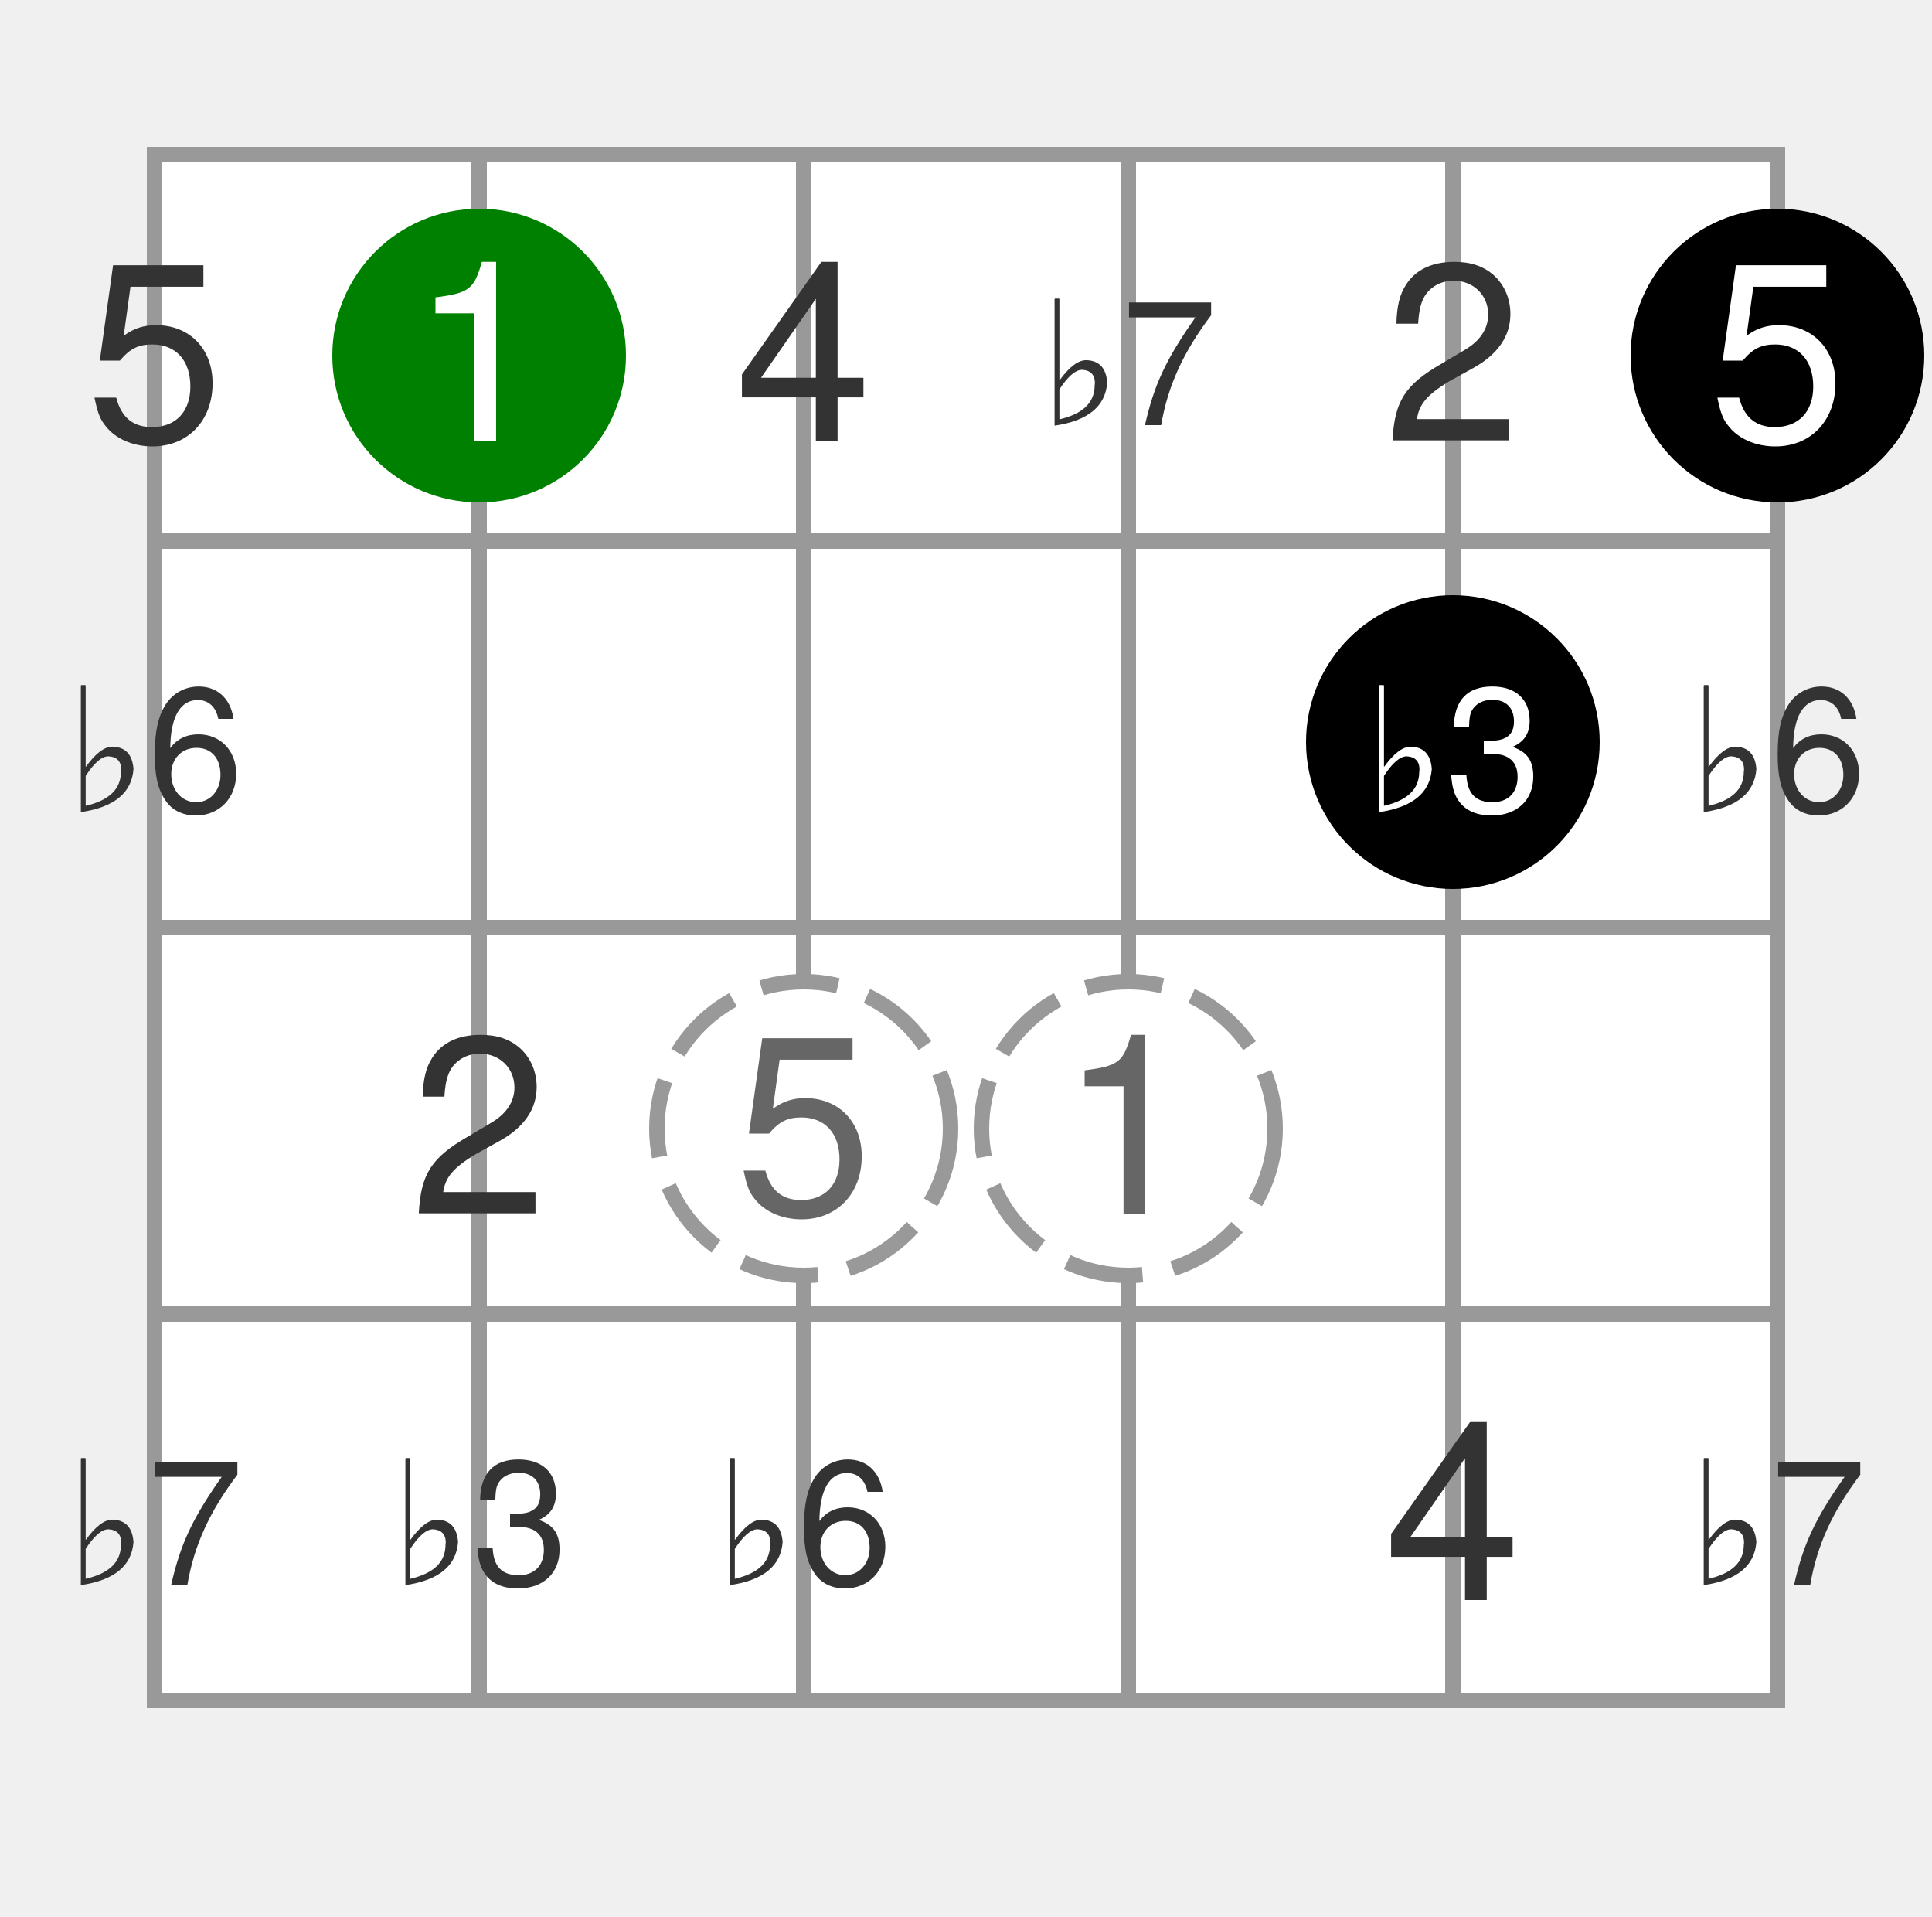
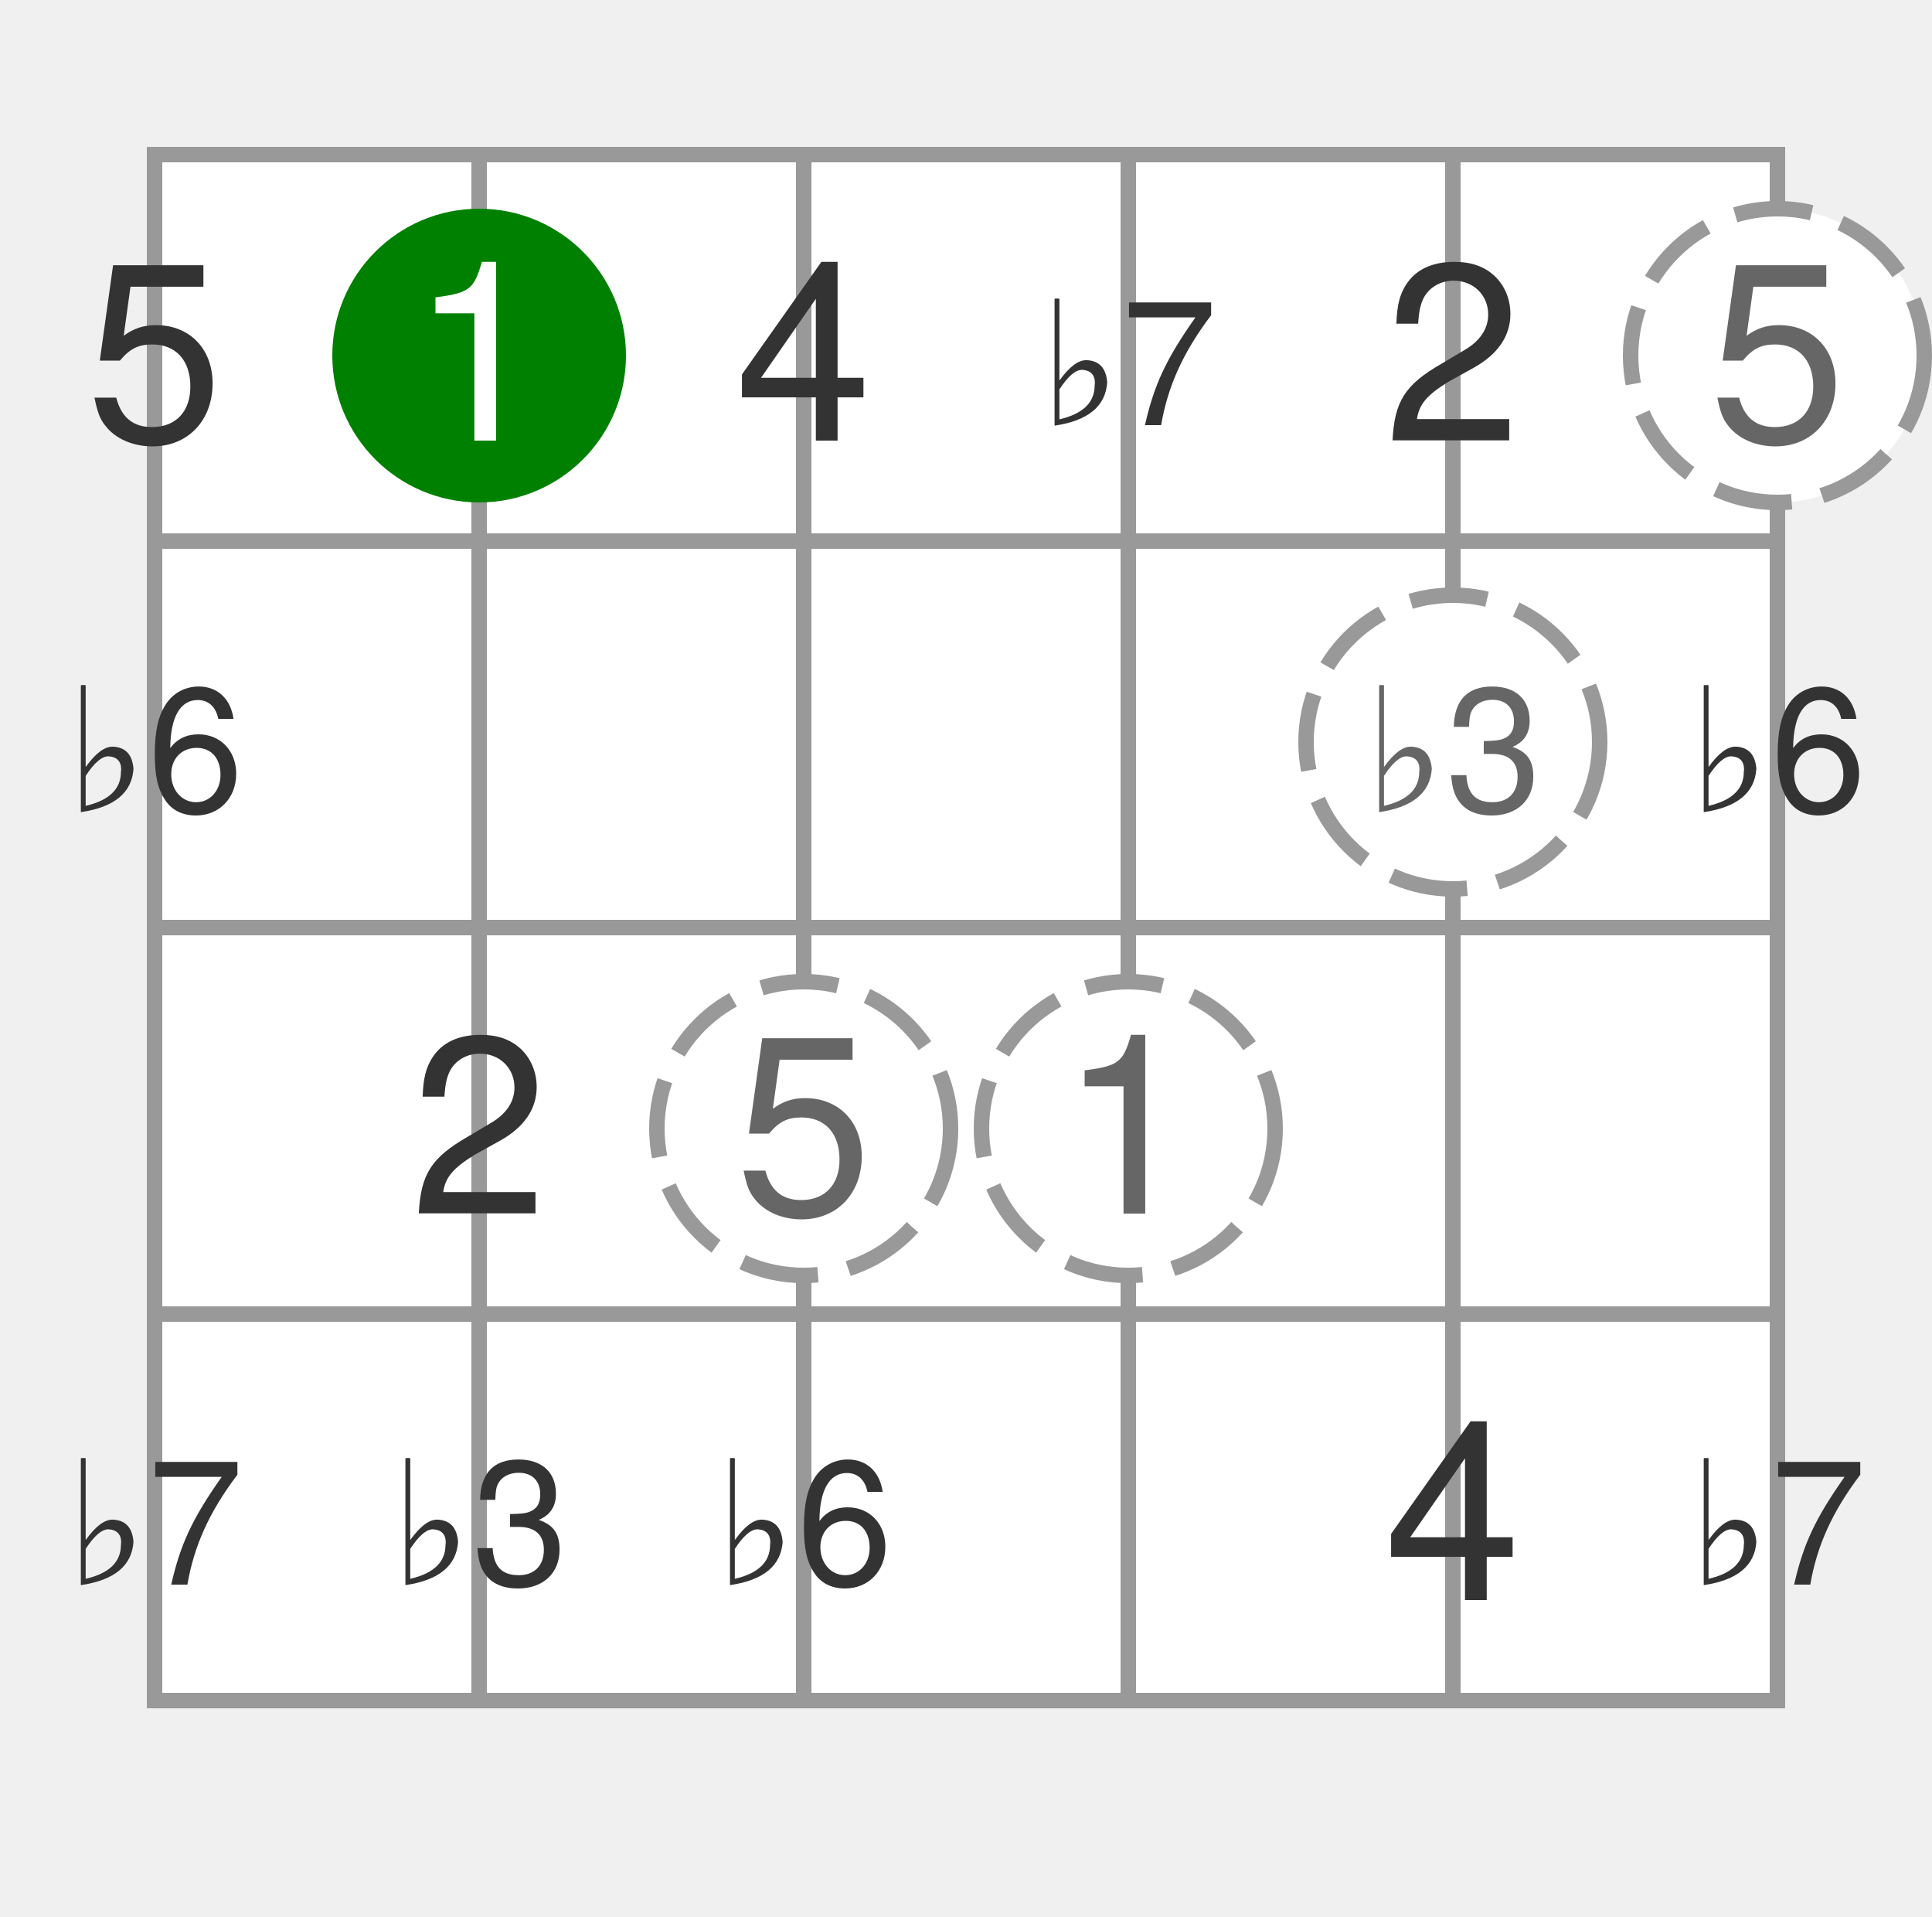
- <svg xmlns="http://www.w3.org/2000/svg" id="diagram-new" class="fbd-diagram" width="100%" viewBox="0 0 125 124" preserveAspectRatio="xMidYMid meet" font-size="16px" data-fbd="{&quot;numStrings&quot;:6,&quot;numFrets&quot;:4,&quot;grid&quot;:[[null,null,null,&quot;&quot;,null,&quot;&quot;,null,null],[null,&quot;5&quot;,{&quot;dot&quot;:true,&quot;class&quot;:&quot;fbd-note-root&quot;,&quot;label&quot;:&quot;1&quot;},&quot;4&quot;,&quot;♭7&quot;,&quot;2&quot;,{&quot;label&quot;:&quot;5&quot;,&quot;dot&quot;:true},null],[null,&quot;♭6&quot;,null,null,null,{&quot;label&quot;:&quot;♭3&quot;,&quot;dot&quot;:true},&quot;♭6&quot;,null],[null,null,&quot;2&quot;,{&quot;label&quot;:&quot;5&quot;,&quot;dot&quot;:true,&quot;class&quot;:&quot;fbd-note-optional&quot;},{&quot;dot&quot;:true,&quot;class&quot;:&quot;fbd-note-optional&quot;,&quot;label&quot;:&quot;1&quot;},&quot;&quot;],[null,&quot;♭7&quot;,&quot;♭3&quot;,&quot;♭6&quot;,null,&quot;4&quot;,&quot;♭7&quot;]]}">
+ <svg xmlns="http://www.w3.org/2000/svg" id="diagram-new" class="fbd-diagram" width="100%" viewBox="0 0 125 124" preserveAspectRatio="xMidYMid meet" font-size="16px" data-fbd="{&quot;numStrings&quot;:6,&quot;numFrets&quot;:4,&quot;grid&quot;:[[null,null,null,&quot;&quot;,null,&quot;&quot;,null,null],[null,&quot;5&quot;,{&quot;dot&quot;:true,&quot;class&quot;:&quot;fbd-note-root&quot;,&quot;label&quot;:&quot;1&quot;},&quot;4&quot;,&quot;♭7&quot;,&quot;2&quot;,{&quot;label&quot;:&quot;5&quot;,&quot;dot&quot;:true,&quot;class&quot;:&quot;fbd-note-optional&quot;},null],[null,&quot;♭6&quot;,null,null,null,{&quot;label&quot;:&quot;♭3&quot;,&quot;dot&quot;:true,&quot;class&quot;:&quot;fbd-note-optional&quot;},&quot;♭6&quot;,null],[null,null,&quot;2&quot;,{&quot;label&quot;:&quot;5&quot;,&quot;dot&quot;:true,&quot;class&quot;:&quot;fbd-note-optional&quot;},{&quot;dot&quot;:true,&quot;class&quot;:&quot;fbd-note-optional&quot;,&quot;label&quot;:&quot;1&quot;},&quot;&quot;],[null,&quot;♭7&quot;,&quot;♭3&quot;,&quot;♭6&quot;,null,&quot;4&quot;,&quot;♭7&quot;]]}">
  <style type="text/css">/*  */
 .fbd-grid { stroke: #999; } .fbd-grid-background { fill: #fff; } .fbd-diagram { font-family: "Helvetica Neue",Helvetica,Arial,sans-serif; font-weight: 500; } .fbd-inlays { fill: #f5f5f5; stroke: #ddd; } .fbd-positions text { fill: #333; text-anchor: middle; } .fbd-positions circle + text { fill: #fff; } .fbd-dots { fill: #000; stroke: none; } .fbd-note-footer { font-size: 75%; text-anchor: middle; fill: #000; } .fbd-note-root circle { fill: green; } .fbd-note-optional circle { fill: #fff; stroke: #999; stroke-dasharray: 5,2; } .fbd-note-optional circle + text { fill: #666; } .fbd-note-chromatic circle { fill: #fcc; } .fbd-note-chromatic circle + text { fill: #000; }
/*  */
</style>
  <g class="fbd-grid">
    <rect class="fbd-grid-background" x="10" y="10" width="105" height="100" />
    <path class="fbd-frets" d=" M10 10 h105 M10 35 h105 M10 60 h105 M10 85 h105 M10 110 h105" />
    <path class="fbd-strings" d=" M10 10 v100 M31 10 v100 M52 10 v100 M73 10 v100 M94 10 v100 M115 10 v100" />
  </g>
  <g class="fbd-positions">
    <g class="fbd-pos-1-1">
      <text x="10" y="28.5">5</text>
    </g>
    <g class="fbd-pos-2-1 fbd-note-root">
      <circle cx="31" cy="23" r="9.5" />
      <text x="31" y="28.5">1</text>
    </g>
    <g class="fbd-pos-3-1">
      <text x="52" y="28.5">4</text>
    </g>
    <g class="fbd-pos-4-1">
      <text font-size="70%" x="73" y="27.5">♭7</text>
    </g>
    <g class="fbd-pos-5-1">
      <text x="94" y="28.5">2</text>
    </g>
-     <g class="fbd-pos-6-1">
+     <g class="fbd-pos-6-1 fbd-note-optional">
      <circle cx="115" cy="23" r="9.5" />
      <text x="115" y="28.5">5</text>
    </g>
    <g class="fbd-pos-1-2">
      <text font-size="70%" x="10" y="52.5">♭6</text>
    </g>
-     <g class="fbd-pos-5-2">
+     <g class="fbd-pos-5-2 fbd-note-optional">
      <circle cx="94" cy="48" r="9.5" />
      <text font-size="70%" x="94" y="52.5">♭3</text>
    </g>
    <g class="fbd-pos-6-2">
      <text font-size="70%" x="115" y="52.5">♭6</text>
    </g>
    <g class="fbd-pos-2-3">
      <text x="31" y="78.5">2</text>
    </g>
    <g class="fbd-pos-3-3 fbd-note-optional">
      <circle cx="52" cy="73" r="9.5" />
      <text x="52" y="78.5">5</text>
    </g>
    <g class="fbd-pos-4-3 fbd-note-optional">
      <circle cx="73" cy="73" r="9.5" />
      <text x="73" y="78.5">1</text>
    </g>
    <g class="fbd-pos-1-4">
      <text font-size="70%" x="10" y="102.5">♭7</text>
    </g>
    <g class="fbd-pos-2-4">
      <text font-size="70%" x="31" y="102.5">♭3</text>
    </g>
    <g class="fbd-pos-3-4">
      <text font-size="70%" x="52" y="102.5">♭6</text>
    </g>
    <g class="fbd-pos-5-4">
      <text x="94" y="103.5">4</text>
    </g>
    <g class="fbd-pos-6-4">
      <text font-size="70%" x="115" y="102.5">♭7</text>
    </g>
  </g>
</svg>
